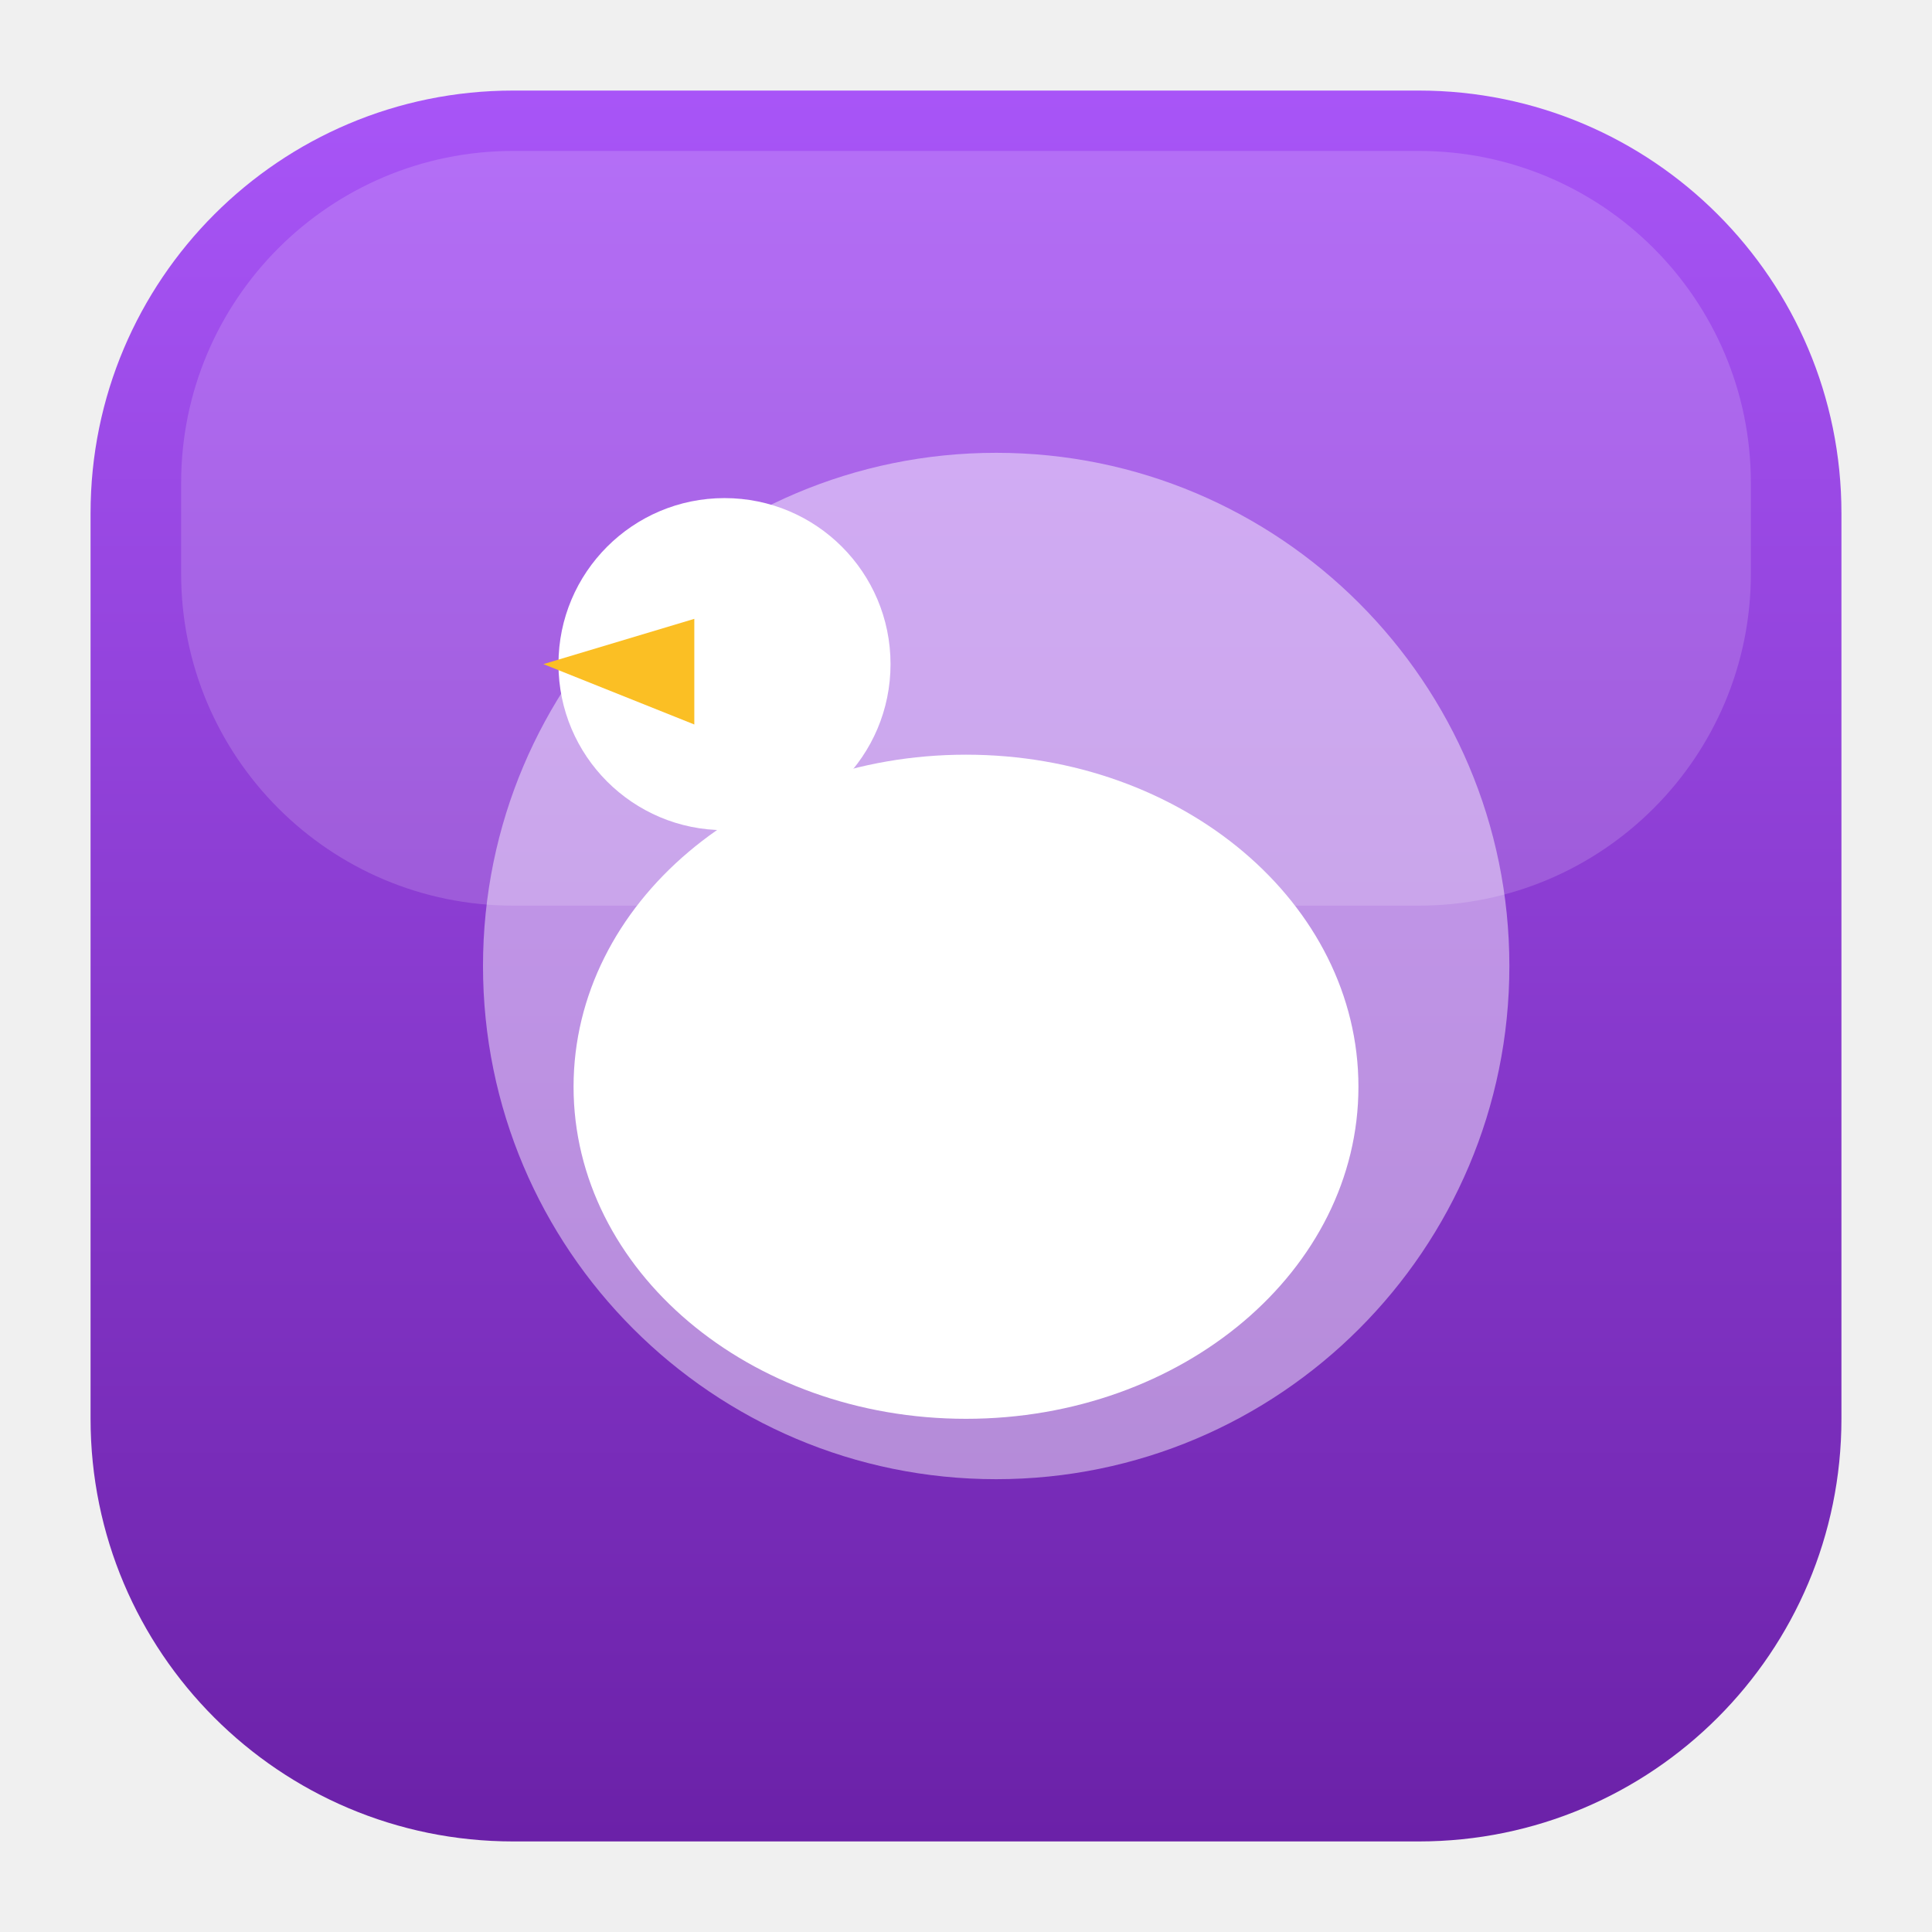
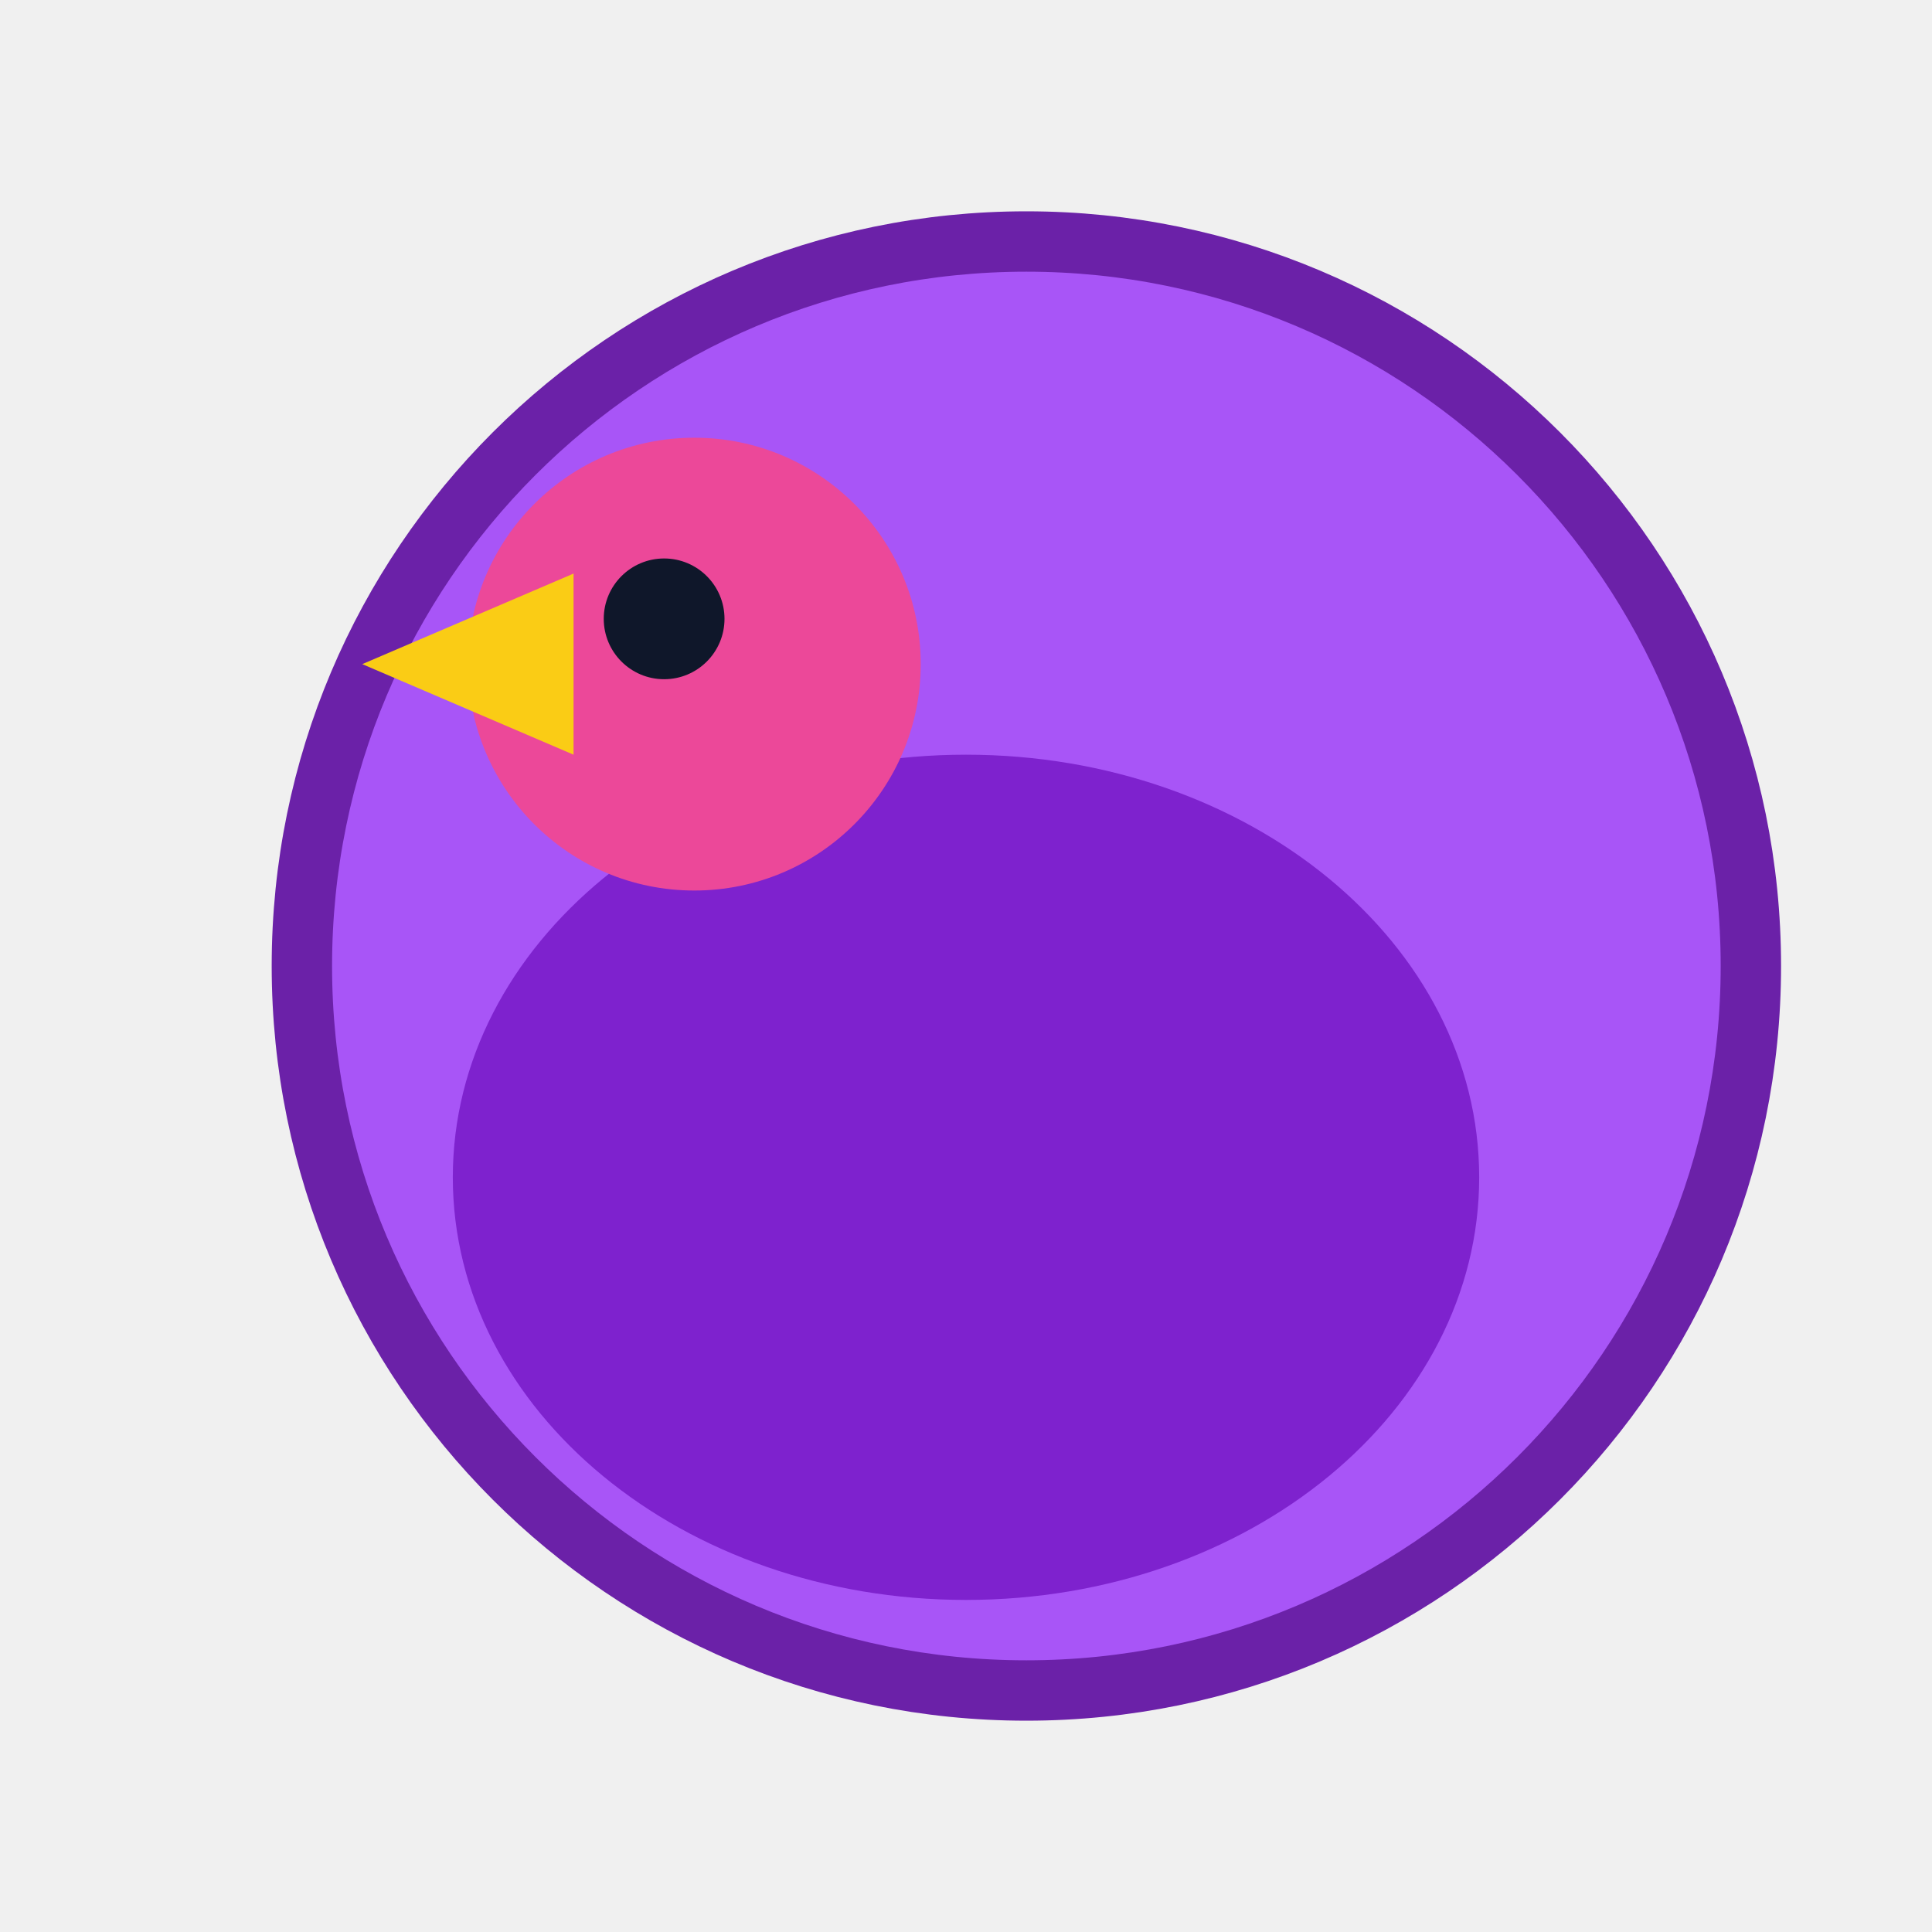
<svg xmlns="http://www.w3.org/2000/svg" viewBox="0 0 128 128" width="128" height="128">
-   <defs>
-     <linearGradient id="g_turkey" x1="0" y1="0" x2="0" y2="1">
-       <stop offset="0%" stop-color="#A855F7" />
-       <stop offset="100%" stop-color="#6B21A8" />
-     </linearGradient>
-   </defs>
-   <rect x="6" y="6" width="116" height="116" rx="28" fill="url(#g_turkey)" />
-   <rect x="12" y="10" width="104" height="50" rx="22" fill="#ffffff" fill-opacity="0.16" />
-   <circle cx="66" cy="64" r="34" fill="#fff" fill-opacity=".45" />
-   <ellipse cx="64" cy="72" rx="26" ry="22" fill="#fff" />
-   <circle cx="48" cy="44" r="11" fill="#fff" />
-   <path d="M36 44l10-3v7l-10-4z" fill="#FBBF24" />
+   <circle cx="68" cy="64" r="48" fill="#A855F7" stroke="#6B21A8" stroke-width="4" />
+   <ellipse cx="64" cy="78" rx="34" ry="28" fill="#7E22CE" />
+   <circle cx="46" cy="44" r="15" fill="#EC4899" />
+   <polygon points="24,44 38,38 38,50" fill="#FACC15" />
+   <circle cx="44" cy="41" r="4" fill="#0F172A" />
</svg>
